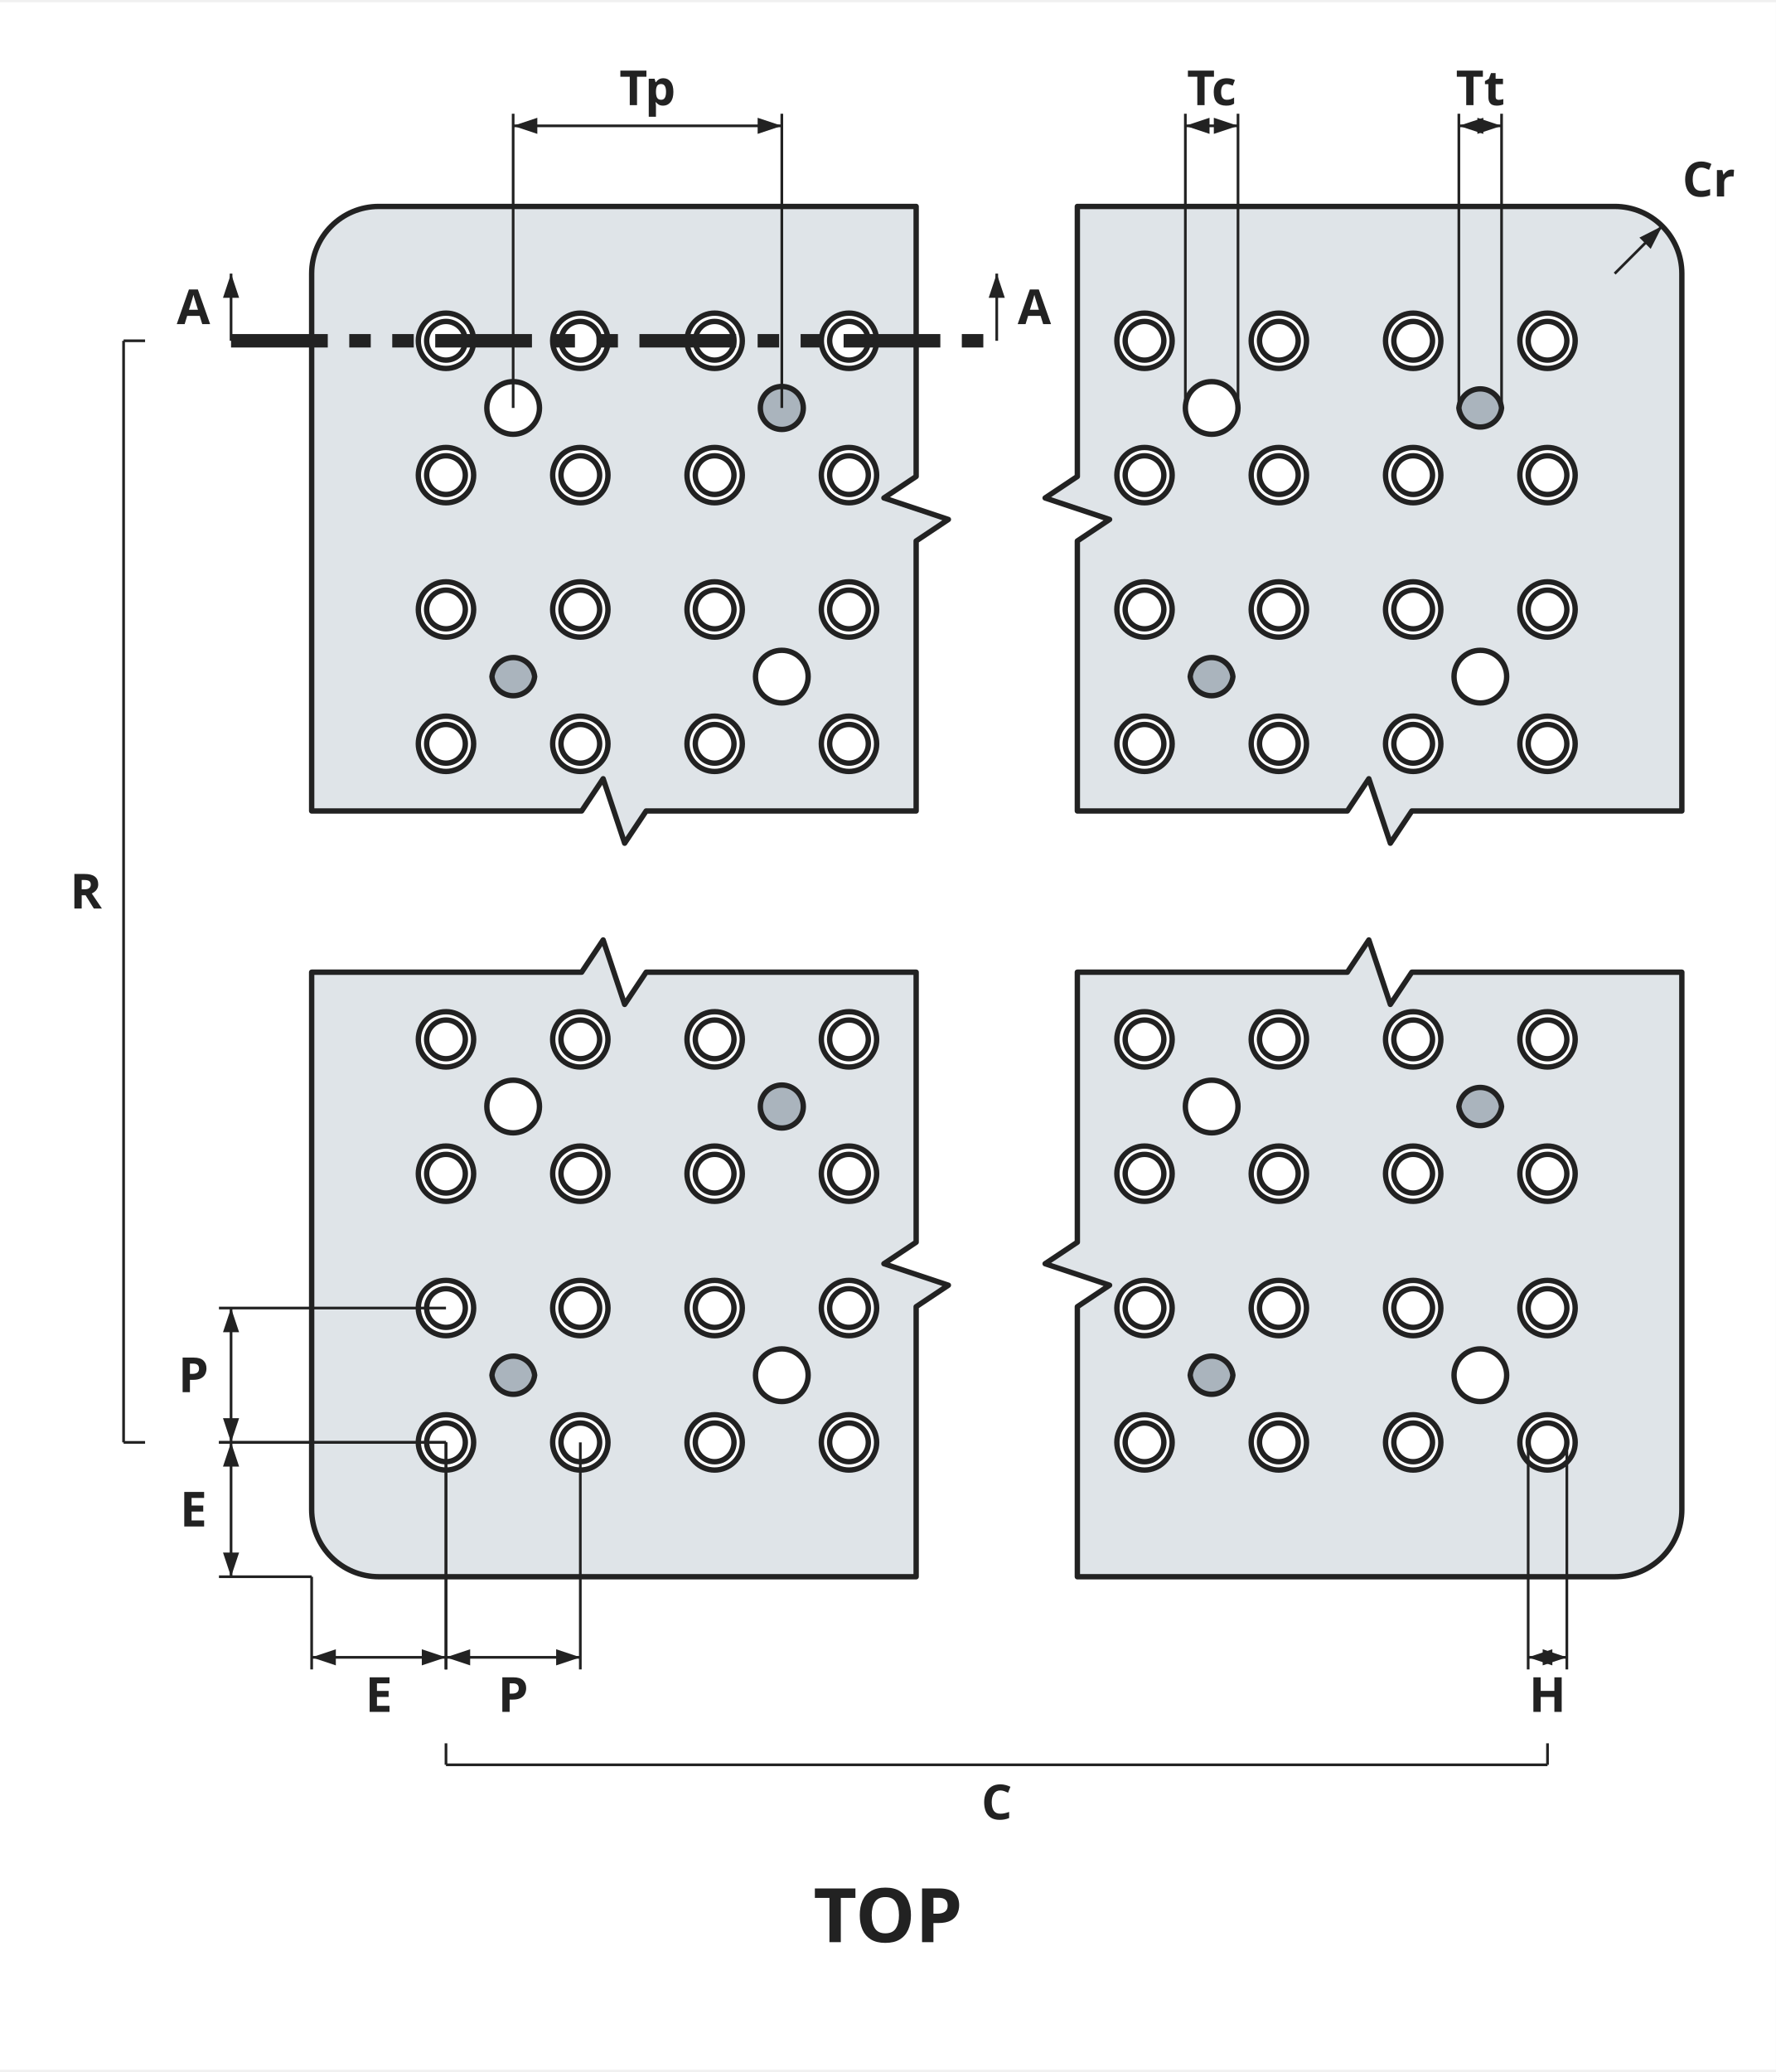
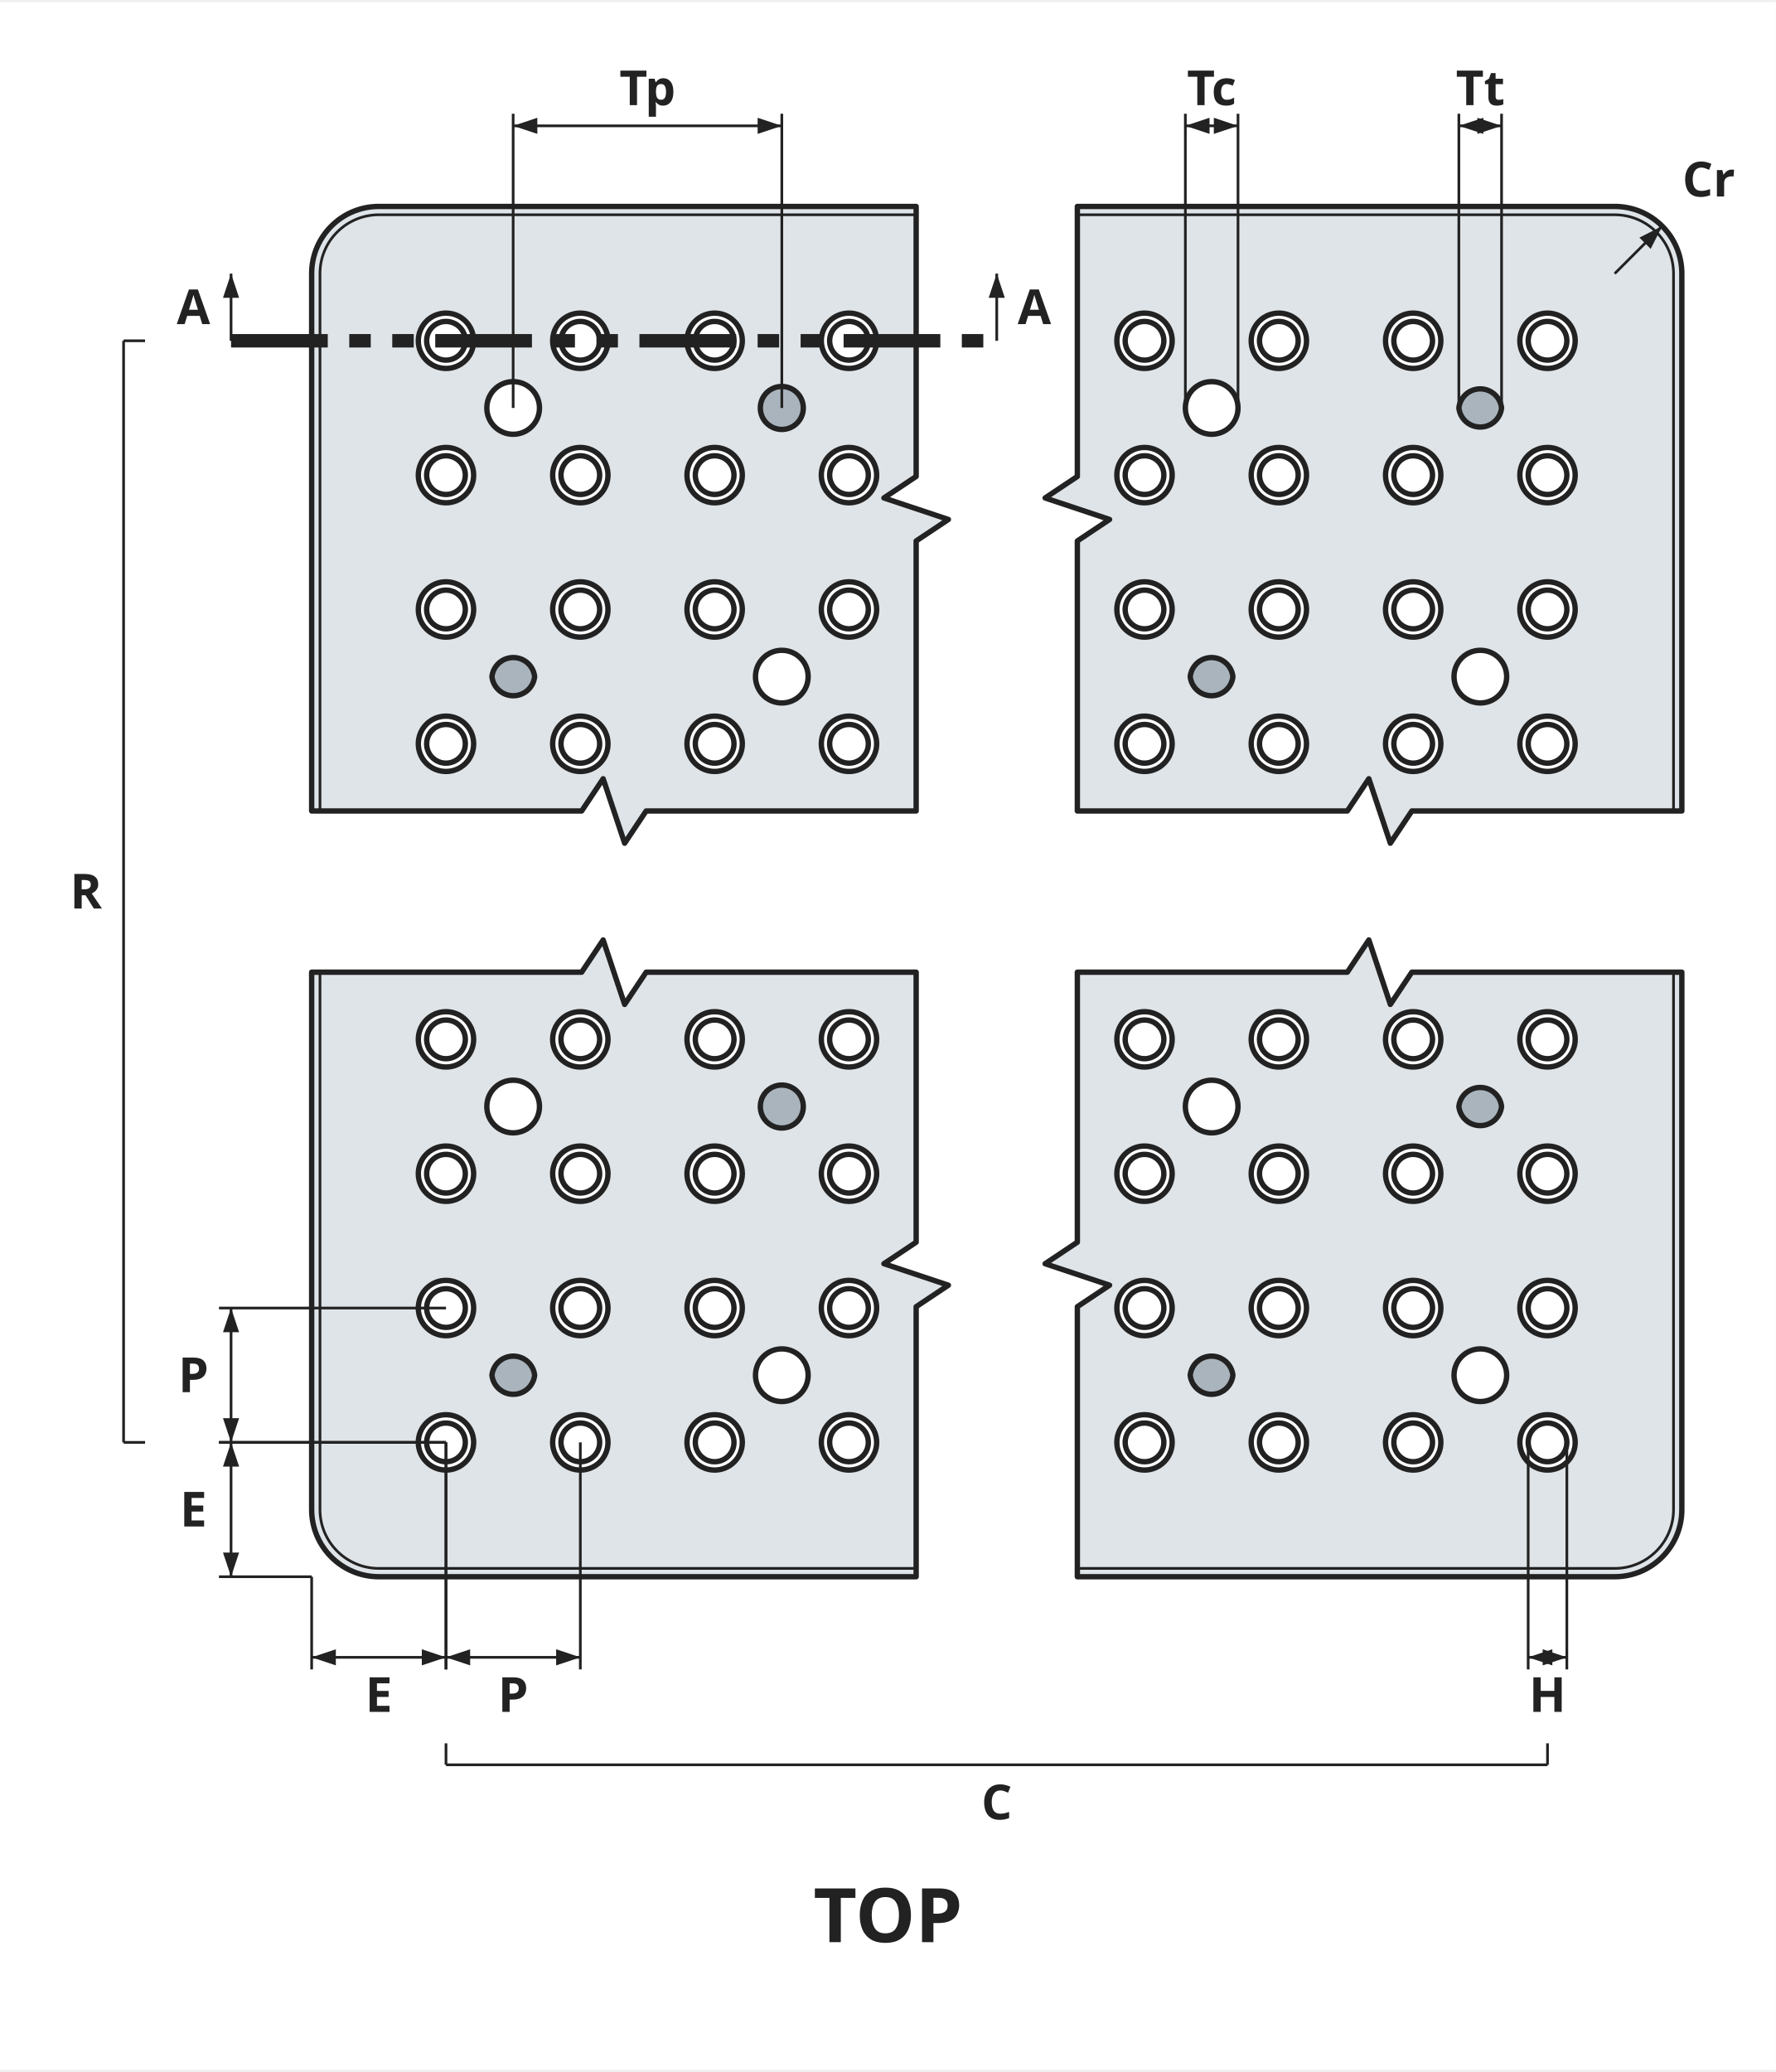
<svg xmlns="http://www.w3.org/2000/svg" viewBox="-371.0 -331.0 661.0 769.5" width="330" height="385">
  <rect x="-371.0" y="-331.0" width="661.0" height="769.5" fill="white" />
  <path d="M -30.0 255.0 L -230.0 255.0 A 25.0 25.0 0 0 1 -255.0 230.0 L -255.0 30.0 L -154.5 30.0 L -146.5 18.0 L -138.5 42.0 L -130.5 30.0 L -30.0 30.0 L -30.0 30.0 L -30.0 130.5 L -42.0 138.5 L -18.0 146.5 L -30.0 154.5 L -30.0 255.0 Z" fill="#dfe4e8" stroke="#222222" stroke-width="2" stroke-linejoin="round" />
  <path d="M -30.0 -255.0 L -230.0 -255.0 A 25.0 25.0 0 0 0 -255.0 -230.0 L -255.0 -30.0 L -154.5 -30.0 L -146.5 -42.0 L -138.5 -18.0 L -130.5 -30.0 L -30.0 -30.0 L -30.0 -30.0 L -30.0 -130.5 L -18.0 -138.5 L -42.0 -146.5 L -30.0 -154.5 L -30.0 -255.0 Z" fill="#dfe4e8" stroke="#222222" stroke-width="2" stroke-linejoin="round" />
  <path d="M 30.0 255.0 L 230.0 255.0 A 25.0 25.0 0 0 0 255.0 230.0 L 255.0 30.0 L 154.5 30.0 L 146.5 42.0 L 138.5 18.0 L 130.5 30.0 L 30.0 30.0 L 30.0 30.0 L 30.0 130.5 L 18.0 138.5 L 42.0 146.5 L 30.0 154.5 L 30.0 255.0 Z" fill="#dfe4e8" stroke="#222222" stroke-width="2" stroke-linejoin="round" />
  <path d="M 30.0 -255.0 L 230.0 -255.0 A 25.0 25.0 0 0 1 255.0 -230.0 L 255.0 -30.0 L 154.5 -30.0 L 146.5 -18.0 L 138.5 -42.0 L 130.5 -30.0 L 30.0 -30.0 L 30.0 -30.0 L 30.0 -130.5 L 42.0 -138.5 L 18.0 -146.5 L 30.0 -154.5 L 30.0 -255.0 Z" fill="#dfe4e8" stroke="#222222" stroke-width="2" stroke-linejoin="round" />
+   <path d="M -30.0 251.9 L -230.0 251.9 A 21.9 21.9 0 0 1 -251.9 230.0 L -251.9 30.0" fill="none" stroke="#222222" stroke-width="1" stroke-linejoin="round" />
+   <path d="M -30.0 -251.9 L -230.0 -251.9 A 21.9 21.9 0 0 0 -251.9 -230.0 L -251.9 -30.0" fill="none" stroke="#222222" stroke-width="1" stroke-linejoin="round" />
+   <path d="M 30.0 251.9 L 230.0 251.9 A 21.9 21.9 0 0 0 251.9 230.0 L 251.9 30.0" fill="none" stroke="#222222" stroke-width="1" stroke-linejoin="round" />
+   <path d="M 30.0 -251.9 L 230.0 -251.9 A 21.9 21.9 0 0 1 251.9 -230.0 L 251.9 -30.0" fill="none" stroke="#222222" stroke-width="1" stroke-linejoin="round" />
  <path d="M -215.3 205.0 A 10.3 10.3 0 0 0 -194.7 205.0 A 10.3 10.3 0 0 0 -215.3 205.0 Z" fill="white" stroke="#222222" stroke-width="2" stroke-linejoin="round" />
  <path d="M -212.2 205.0 A 7.2 7.2 0 0 0 -197.8 205.0 A 7.2 7.2 0 0 0 -212.2 205.0 Z" fill="white" stroke="#222222" stroke-width="2" stroke-linejoin="round" />
  <path d="M -165.3 205.0 A 10.3 10.3 0 0 0 -144.7 205.0 A 10.3 10.3 0 0 0 -165.3 205.0 Z" fill="white" stroke="#222222" stroke-width="2" stroke-linejoin="round" />
  <path d="M -162.2 205.0 A 7.2 7.2 0 0 0 -147.8 205.0 A 7.2 7.2 0 0 0 -162.2 205.0 Z" fill="white" stroke="#222222" stroke-width="2" stroke-linejoin="round" />
  <path d="M -115.3 205.0 A 10.3 10.3 0 0 0 -94.7 205.0 A 10.3 10.3 0 0 0 -115.3 205.0 Z" fill="white" stroke="#222222" stroke-width="2" stroke-linejoin="round" />
  <path d="M -112.2 205.0 A 7.2 7.2 0 0 0 -97.8 205.0 A 7.2 7.2 0 0 0 -112.2 205.0 Z" fill="white" stroke="#222222" stroke-width="2" stroke-linejoin="round" />
  <path d="M -65.3 205.0 A 10.3 10.3 0 0 0 -44.7 205.0 A 10.3 10.3 0 0 0 -65.3 205.0 Z" fill="white" stroke="#222222" stroke-width="2" stroke-linejoin="round" />
  <path d="M -62.2 205.0 A 7.2 7.2 0 0 0 -47.8 205.0 A 7.2 7.2 0 0 0 -62.2 205.0 Z" fill="white" stroke="#222222" stroke-width="2" stroke-linejoin="round" />
  <path d="M 44.7 205.0 A 10.3 10.3 0 0 0 65.3 205.0 A 10.3 10.3 0 0 0 44.7 205.0 Z" fill="white" stroke="#222222" stroke-width="2" stroke-linejoin="round" />
  <path d="M 47.8 205.0 A 7.2 7.2 0 0 0 62.2 205.0 A 7.2 7.2 0 0 0 47.8 205.0 Z" fill="white" stroke="#222222" stroke-width="2" stroke-linejoin="round" />
  <path d="M 94.7 205.0 A 10.3 10.3 0 0 0 115.3 205.0 A 10.3 10.3 0 0 0 94.7 205.0 Z" fill="white" stroke="#222222" stroke-width="2" stroke-linejoin="round" />
  <path d="M 97.8 205.0 A 7.2 7.2 0 0 0 112.2 205.0 A 7.2 7.2 0 0 0 97.8 205.0 Z" fill="white" stroke="#222222" stroke-width="2" stroke-linejoin="round" />
  <path d="M 144.7 205.0 A 10.3 10.3 0 0 0 165.3 205.0 A 10.3 10.3 0 0 0 144.7 205.0 Z" fill="white" stroke="#222222" stroke-width="2" stroke-linejoin="round" />
  <path d="M 147.8 205.0 A 7.2 7.2 0 0 0 162.2 205.0 A 7.2 7.2 0 0 0 147.8 205.0 Z" fill="white" stroke="#222222" stroke-width="2" stroke-linejoin="round" />
  <path d="M 194.7 205.0 A 10.3 10.3 0 0 0 215.3 205.0 A 10.3 10.3 0 0 0 194.7 205.0 Z" fill="white" stroke="#222222" stroke-width="2" stroke-linejoin="round" />
  <path d="M 197.8 205.0 A 7.2 7.2 0 0 0 212.2 205.0 A 7.2 7.2 0 0 0 197.8 205.0 Z" fill="white" stroke="#222222" stroke-width="2" stroke-linejoin="round" />
  <path d="M -215.3 155.0 A 10.3 10.3 0 0 0 -194.7 155.0 A 10.3 10.3 0 0 0 -215.3 155.0 Z" fill="white" stroke="#222222" stroke-width="2" stroke-linejoin="round" />
  <path d="M -212.2 155.0 A 7.2 7.2 0 0 0 -197.8 155.0 A 7.2 7.2 0 0 0 -212.2 155.0 Z" fill="white" stroke="#222222" stroke-width="2" stroke-linejoin="round" />
  <path d="M -165.3 155.0 A 10.3 10.3 0 0 0 -144.7 155.0 A 10.3 10.3 0 0 0 -165.3 155.0 Z" fill="white" stroke="#222222" stroke-width="2" stroke-linejoin="round" />
  <path d="M -162.2 155.0 A 7.2 7.2 0 0 0 -147.8 155.0 A 7.2 7.2 0 0 0 -162.2 155.0 Z" fill="white" stroke="#222222" stroke-width="2" stroke-linejoin="round" />
  <path d="M -115.3 155.0 A 10.3 10.3 0 0 0 -94.7 155.0 A 10.3 10.3 0 0 0 -115.3 155.0 Z" fill="white" stroke="#222222" stroke-width="2" stroke-linejoin="round" />
  <path d="M -112.2 155.0 A 7.2 7.2 0 0 0 -97.8 155.0 A 7.2 7.2 0 0 0 -112.2 155.0 Z" fill="white" stroke="#222222" stroke-width="2" stroke-linejoin="round" />
  <path d="M -65.3 155.0 A 10.3 10.3 0 0 0 -44.7 155.0 A 10.3 10.3 0 0 0 -65.3 155.0 Z" fill="white" stroke="#222222" stroke-width="2" stroke-linejoin="round" />
  <path d="M -62.2 155.0 A 7.2 7.2 0 0 0 -47.8 155.0 A 7.2 7.2 0 0 0 -62.2 155.0 Z" fill="white" stroke="#222222" stroke-width="2" stroke-linejoin="round" />
  <path d="M 44.7 155.0 A 10.3 10.3 0 0 0 65.3 155.0 A 10.3 10.3 0 0 0 44.7 155.0 Z" fill="white" stroke="#222222" stroke-width="2" stroke-linejoin="round" />
  <path d="M 47.8 155.0 A 7.2 7.2 0 0 0 62.2 155.0 A 7.2 7.2 0 0 0 47.8 155.0 Z" fill="white" stroke="#222222" stroke-width="2" stroke-linejoin="round" />
  <path d="M 94.7 155.0 A 10.3 10.3 0 0 0 115.3 155.0 A 10.3 10.3 0 0 0 94.7 155.0 Z" fill="white" stroke="#222222" stroke-width="2" stroke-linejoin="round" />
  <path d="M 97.8 155.0 A 7.2 7.2 0 0 0 112.2 155.0 A 7.2 7.2 0 0 0 97.8 155.0 Z" fill="white" stroke="#222222" stroke-width="2" stroke-linejoin="round" />
  <path d="M 144.7 155.0 A 10.3 10.3 0 0 0 165.3 155.0 A 10.3 10.3 0 0 0 144.7 155.0 Z" fill="white" stroke="#222222" stroke-width="2" stroke-linejoin="round" />
  <path d="M 147.8 155.0 A 7.2 7.2 0 0 0 162.2 155.0 A 7.2 7.2 0 0 0 147.8 155.0 Z" fill="white" stroke="#222222" stroke-width="2" stroke-linejoin="round" />
  <path d="M 194.7 155.0 A 10.3 10.3 0 0 0 215.3 155.0 A 10.3 10.3 0 0 0 194.7 155.0 Z" fill="white" stroke="#222222" stroke-width="2" stroke-linejoin="round" />
  <path d="M 197.8 155.0 A 7.2 7.2 0 0 0 212.2 155.0 A 7.2 7.2 0 0 0 197.8 155.0 Z" fill="white" stroke="#222222" stroke-width="2" stroke-linejoin="round" />
  <path d="M -215.3 105.0 A 10.3 10.3 0 0 0 -194.7 105.0 A 10.3 10.3 0 0 0 -215.3 105.0 Z" fill="white" stroke="#222222" stroke-width="2" stroke-linejoin="round" />
  <path d="M -212.2 105.0 A 7.2 7.2 0 0 0 -197.8 105.0 A 7.2 7.2 0 0 0 -212.2 105.0 Z" fill="white" stroke="#222222" stroke-width="2" stroke-linejoin="round" />
  <path d="M -165.3 105.0 A 10.3 10.3 0 0 0 -144.7 105.0 A 10.3 10.3 0 0 0 -165.3 105.0 Z" fill="white" stroke="#222222" stroke-width="2" stroke-linejoin="round" />
  <path d="M -162.2 105.0 A 7.2 7.2 0 0 0 -147.8 105.0 A 7.2 7.2 0 0 0 -162.2 105.0 Z" fill="white" stroke="#222222" stroke-width="2" stroke-linejoin="round" />
  <path d="M -115.3 105.0 A 10.3 10.3 0 0 0 -94.7 105.0 A 10.3 10.3 0 0 0 -115.3 105.0 Z" fill="white" stroke="#222222" stroke-width="2" stroke-linejoin="round" />
  <path d="M -112.2 105.0 A 7.2 7.2 0 0 0 -97.8 105.0 A 7.2 7.2 0 0 0 -112.2 105.0 Z" fill="white" stroke="#222222" stroke-width="2" stroke-linejoin="round" />
  <path d="M -65.3 105.0 A 10.3 10.3 0 0 0 -44.7 105.0 A 10.3 10.3 0 0 0 -65.3 105.0 Z" fill="white" stroke="#222222" stroke-width="2" stroke-linejoin="round" />
  <path d="M -62.2 105.0 A 7.2 7.2 0 0 0 -47.8 105.0 A 7.2 7.2 0 0 0 -62.2 105.0 Z" fill="white" stroke="#222222" stroke-width="2" stroke-linejoin="round" />
  <path d="M 44.7 105.0 A 10.3 10.3 0 0 0 65.3 105.0 A 10.3 10.3 0 0 0 44.7 105.0 Z" fill="white" stroke="#222222" stroke-width="2" stroke-linejoin="round" />
  <path d="M 47.8 105.0 A 7.2 7.2 0 0 0 62.2 105.0 A 7.2 7.2 0 0 0 47.8 105.0 Z" fill="white" stroke="#222222" stroke-width="2" stroke-linejoin="round" />
  <path d="M 94.7 105.0 A 10.3 10.3 0 0 0 115.3 105.0 A 10.3 10.3 0 0 0 94.7 105.0 Z" fill="white" stroke="#222222" stroke-width="2" stroke-linejoin="round" />
  <path d="M 97.8 105.0 A 7.2 7.2 0 0 0 112.2 105.0 A 7.2 7.2 0 0 0 97.8 105.0 Z" fill="white" stroke="#222222" stroke-width="2" stroke-linejoin="round" />
  <path d="M 144.7 105.0 A 10.3 10.3 0 0 0 165.3 105.0 A 10.3 10.3 0 0 0 144.7 105.0 Z" fill="white" stroke="#222222" stroke-width="2" stroke-linejoin="round" />
  <path d="M 147.8 105.0 A 7.2 7.2 0 0 0 162.2 105.0 A 7.2 7.2 0 0 0 147.8 105.0 Z" fill="white" stroke="#222222" stroke-width="2" stroke-linejoin="round" />
  <path d="M 194.7 105.0 A 10.3 10.3 0 0 0 215.3 105.0 A 10.3 10.3 0 0 0 194.7 105.0 Z" fill="white" stroke="#222222" stroke-width="2" stroke-linejoin="round" />
  <path d="M 197.8 105.0 A 7.2 7.2 0 0 0 212.2 105.0 A 7.2 7.2 0 0 0 197.8 105.0 Z" fill="white" stroke="#222222" stroke-width="2" stroke-linejoin="round" />
  <path d="M -215.3 55.0 A 10.3 10.3 0 0 0 -194.7 55.0 A 10.3 10.3 0 0 0 -215.3 55.0 Z" fill="white" stroke="#222222" stroke-width="2" stroke-linejoin="round" />
  <path d="M -212.2 55.0 A 7.2 7.2 0 0 0 -197.8 55.0 A 7.2 7.2 0 0 0 -212.2 55.0 Z" fill="white" stroke="#222222" stroke-width="2" stroke-linejoin="round" />
  <path d="M -165.3 55.0 A 10.3 10.3 0 0 0 -144.7 55.0 A 10.3 10.3 0 0 0 -165.3 55.0 Z" fill="white" stroke="#222222" stroke-width="2" stroke-linejoin="round" />
  <path d="M -162.2 55.0 A 7.2 7.2 0 0 0 -147.8 55.0 A 7.2 7.2 0 0 0 -162.2 55.0 Z" fill="white" stroke="#222222" stroke-width="2" stroke-linejoin="round" />
  <path d="M -115.3 55.0 A 10.3 10.3 0 0 0 -94.7 55.0 A 10.3 10.3 0 0 0 -115.3 55.0 Z" fill="white" stroke="#222222" stroke-width="2" stroke-linejoin="round" />
  <path d="M -112.2 55.0 A 7.2 7.2 0 0 0 -97.8 55.0 A 7.2 7.2 0 0 0 -112.2 55.0 Z" fill="white" stroke="#222222" stroke-width="2" stroke-linejoin="round" />
  <path d="M -65.3 55.0 A 10.3 10.3 0 0 0 -44.7 55.0 A 10.3 10.3 0 0 0 -65.3 55.0 Z" fill="white" stroke="#222222" stroke-width="2" stroke-linejoin="round" />
  <path d="M -62.2 55.0 A 7.2 7.2 0 0 0 -47.8 55.0 A 7.2 7.2 0 0 0 -62.2 55.0 Z" fill="white" stroke="#222222" stroke-width="2" stroke-linejoin="round" />
  <path d="M 44.7 55.0 A 10.3 10.3 0 0 0 65.3 55.0 A 10.3 10.3 0 0 0 44.7 55.0 Z" fill="white" stroke="#222222" stroke-width="2" stroke-linejoin="round" />
  <path d="M 47.8 55.0 A 7.2 7.2 0 0 0 62.2 55.0 A 7.2 7.2 0 0 0 47.8 55.0 Z" fill="white" stroke="#222222" stroke-width="2" stroke-linejoin="round" />
  <path d="M 94.7 55.0 A 10.3 10.3 0 0 0 115.3 55.0 A 10.3 10.3 0 0 0 94.7 55.0 Z" fill="white" stroke="#222222" stroke-width="2" stroke-linejoin="round" />
  <path d="M 97.8 55.0 A 7.2 7.2 0 0 0 112.2 55.0 A 7.2 7.2 0 0 0 97.8 55.0 Z" fill="white" stroke="#222222" stroke-width="2" stroke-linejoin="round" />
  <path d="M 144.7 55.0 A 10.3 10.3 0 0 0 165.3 55.0 A 10.3 10.3 0 0 0 144.7 55.0 Z" fill="white" stroke="#222222" stroke-width="2" stroke-linejoin="round" />
  <path d="M 147.8 55.0 A 7.2 7.2 0 0 0 162.2 55.0 A 7.2 7.2 0 0 0 147.8 55.0 Z" fill="white" stroke="#222222" stroke-width="2" stroke-linejoin="round" />
  <path d="M 194.7 55.0 A 10.3 10.3 0 0 0 215.3 55.0 A 10.3 10.3 0 0 0 194.7 55.0 Z" fill="white" stroke="#222222" stroke-width="2" stroke-linejoin="round" />
  <path d="M 197.8 55.0 A 7.2 7.2 0 0 0 212.2 55.0 A 7.2 7.2 0 0 0 197.8 55.0 Z" fill="white" stroke="#222222" stroke-width="2" stroke-linejoin="round" />
  <path d="M -215.3 -55.0 A 10.3 10.3 0 0 0 -194.7 -55.0 A 10.3 10.3 0 0 0 -215.3 -55.0 Z" fill="white" stroke="#222222" stroke-width="2" stroke-linejoin="round" />
  <path d="M -212.2 -55.0 A 7.2 7.2 0 0 0 -197.8 -55.0 A 7.2 7.2 0 0 0 -212.2 -55.0 Z" fill="white" stroke="#222222" stroke-width="2" stroke-linejoin="round" />
  <path d="M -165.3 -55.0 A 10.3 10.3 0 0 0 -144.7 -55.0 A 10.3 10.3 0 0 0 -165.3 -55.0 Z" fill="white" stroke="#222222" stroke-width="2" stroke-linejoin="round" />
  <path d="M -162.2 -55.0 A 7.2 7.2 0 0 0 -147.8 -55.0 A 7.2 7.2 0 0 0 -162.2 -55.0 Z" fill="white" stroke="#222222" stroke-width="2" stroke-linejoin="round" />
  <path d="M -115.3 -55.0 A 10.3 10.3 0 0 0 -94.7 -55.0 A 10.3 10.3 0 0 0 -115.3 -55.0 Z" fill="white" stroke="#222222" stroke-width="2" stroke-linejoin="round" />
  <path d="M -112.2 -55.0 A 7.2 7.2 0 0 0 -97.8 -55.0 A 7.2 7.2 0 0 0 -112.2 -55.0 Z" fill="white" stroke="#222222" stroke-width="2" stroke-linejoin="round" />
  <path d="M -65.3 -55.0 A 10.3 10.3 0 0 0 -44.7 -55.0 A 10.3 10.3 0 0 0 -65.3 -55.0 Z" fill="white" stroke="#222222" stroke-width="2" stroke-linejoin="round" />
  <path d="M -62.2 -55.0 A 7.2 7.2 0 0 0 -47.8 -55.0 A 7.2 7.2 0 0 0 -62.2 -55.0 Z" fill="white" stroke="#222222" stroke-width="2" stroke-linejoin="round" />
  <path d="M 44.7 -55.0 A 10.3 10.3 0 0 0 65.3 -55.0 A 10.3 10.3 0 0 0 44.7 -55.0 Z" fill="white" stroke="#222222" stroke-width="2" stroke-linejoin="round" />
  <path d="M 47.8 -55.0 A 7.2 7.2 0 0 0 62.2 -55.0 A 7.2 7.2 0 0 0 47.8 -55.0 Z" fill="white" stroke="#222222" stroke-width="2" stroke-linejoin="round" />
  <path d="M 94.7 -55.0 A 10.3 10.3 0 0 0 115.3 -55.0 A 10.3 10.3 0 0 0 94.7 -55.0 Z" fill="white" stroke="#222222" stroke-width="2" stroke-linejoin="round" />
  <path d="M 97.8 -55.0 A 7.2 7.2 0 0 0 112.2 -55.0 A 7.2 7.2 0 0 0 97.8 -55.0 Z" fill="white" stroke="#222222" stroke-width="2" stroke-linejoin="round" />
  <path d="M 144.7 -55.0 A 10.3 10.3 0 0 0 165.3 -55.0 A 10.3 10.3 0 0 0 144.7 -55.0 Z" fill="white" stroke="#222222" stroke-width="2" stroke-linejoin="round" />
  <path d="M 147.8 -55.0 A 7.2 7.2 0 0 0 162.2 -55.0 A 7.2 7.2 0 0 0 147.8 -55.0 Z" fill="white" stroke="#222222" stroke-width="2" stroke-linejoin="round" />
  <path d="M 194.7 -55.0 A 10.3 10.3 0 0 0 215.3 -55.0 A 10.3 10.3 0 0 0 194.7 -55.0 Z" fill="white" stroke="#222222" stroke-width="2" stroke-linejoin="round" />
  <path d="M 197.8 -55.0 A 7.2 7.2 0 0 0 212.2 -55.0 A 7.2 7.2 0 0 0 197.8 -55.0 Z" fill="white" stroke="#222222" stroke-width="2" stroke-linejoin="round" />
  <path d="M -215.3 -105.0 A 10.3 10.3 0 0 0 -194.7 -105.0 A 10.3 10.3 0 0 0 -215.3 -105.0 Z" fill="white" stroke="#222222" stroke-width="2" stroke-linejoin="round" />
  <path d="M -212.2 -105.0 A 7.2 7.2 0 0 0 -197.8 -105.0 A 7.2 7.2 0 0 0 -212.2 -105.0 Z" fill="white" stroke="#222222" stroke-width="2" stroke-linejoin="round" />
  <path d="M -165.3 -105.0 A 10.3 10.3 0 0 0 -144.7 -105.0 A 10.3 10.3 0 0 0 -165.3 -105.0 Z" fill="white" stroke="#222222" stroke-width="2" stroke-linejoin="round" />
  <path d="M -162.2 -105.0 A 7.2 7.2 0 0 0 -147.8 -105.0 A 7.2 7.2 0 0 0 -162.2 -105.0 Z" fill="white" stroke="#222222" stroke-width="2" stroke-linejoin="round" />
  <path d="M -115.3 -105.0 A 10.3 10.3 0 0 0 -94.7 -105.0 A 10.3 10.3 0 0 0 -115.3 -105.0 Z" fill="white" stroke="#222222" stroke-width="2" stroke-linejoin="round" />
  <path d="M -112.2 -105.0 A 7.2 7.2 0 0 0 -97.8 -105.0 A 7.2 7.2 0 0 0 -112.2 -105.0 Z" fill="white" stroke="#222222" stroke-width="2" stroke-linejoin="round" />
  <path d="M -65.3 -105.0 A 10.3 10.3 0 0 0 -44.7 -105.0 A 10.3 10.3 0 0 0 -65.3 -105.0 Z" fill="white" stroke="#222222" stroke-width="2" stroke-linejoin="round" />
  <path d="M -62.2 -105.0 A 7.2 7.2 0 0 0 -47.8 -105.0 A 7.2 7.2 0 0 0 -62.2 -105.0 Z" fill="white" stroke="#222222" stroke-width="2" stroke-linejoin="round" />
  <path d="M 44.7 -105.0 A 10.3 10.3 0 0 0 65.3 -105.0 A 10.3 10.3 0 0 0 44.7 -105.0 Z" fill="white" stroke="#222222" stroke-width="2" stroke-linejoin="round" />
  <path d="M 47.8 -105.0 A 7.2 7.2 0 0 0 62.2 -105.0 A 7.2 7.2 0 0 0 47.8 -105.0 Z" fill="white" stroke="#222222" stroke-width="2" stroke-linejoin="round" />
  <path d="M 94.7 -105.0 A 10.3 10.3 0 0 0 115.3 -105.0 A 10.3 10.3 0 0 0 94.7 -105.0 Z" fill="white" stroke="#222222" stroke-width="2" stroke-linejoin="round" />
  <path d="M 97.8 -105.0 A 7.2 7.2 0 0 0 112.2 -105.0 A 7.2 7.2 0 0 0 97.8 -105.0 Z" fill="white" stroke="#222222" stroke-width="2" stroke-linejoin="round" />
  <path d="M 144.7 -105.0 A 10.3 10.3 0 0 0 165.3 -105.0 A 10.3 10.3 0 0 0 144.7 -105.0 Z" fill="white" stroke="#222222" stroke-width="2" stroke-linejoin="round" />
  <path d="M 147.8 -105.0 A 7.2 7.2 0 0 0 162.2 -105.0 A 7.2 7.2 0 0 0 147.8 -105.0 Z" fill="white" stroke="#222222" stroke-width="2" stroke-linejoin="round" />
  <path d="M 194.7 -105.0 A 10.3 10.3 0 0 0 215.3 -105.0 A 10.3 10.3 0 0 0 194.7 -105.0 Z" fill="white" stroke="#222222" stroke-width="2" stroke-linejoin="round" />
  <path d="M 197.8 -105.0 A 7.2 7.2 0 0 0 212.2 -105.0 A 7.2 7.2 0 0 0 197.8 -105.0 Z" fill="white" stroke="#222222" stroke-width="2" stroke-linejoin="round" />
  <path d="M -215.3 -155.0 A 10.3 10.3 0 0 0 -194.7 -155.0 A 10.3 10.3 0 0 0 -215.3 -155.0 Z" fill="white" stroke="#222222" stroke-width="2" stroke-linejoin="round" />
  <path d="M -212.2 -155.0 A 7.2 7.2 0 0 0 -197.8 -155.0 A 7.2 7.2 0 0 0 -212.2 -155.0 Z" fill="white" stroke="#222222" stroke-width="2" stroke-linejoin="round" />
  <path d="M -165.3 -155.0 A 10.3 10.3 0 0 0 -144.7 -155.0 A 10.3 10.3 0 0 0 -165.3 -155.0 Z" fill="white" stroke="#222222" stroke-width="2" stroke-linejoin="round" />
  <path d="M -162.2 -155.0 A 7.2 7.2 0 0 0 -147.8 -155.0 A 7.2 7.2 0 0 0 -162.2 -155.0 Z" fill="white" stroke="#222222" stroke-width="2" stroke-linejoin="round" />
  <path d="M -115.3 -155.0 A 10.3 10.3 0 0 0 -94.7 -155.0 A 10.3 10.3 0 0 0 -115.3 -155.0 Z" fill="white" stroke="#222222" stroke-width="2" stroke-linejoin="round" />
  <path d="M -112.2 -155.0 A 7.2 7.2 0 0 0 -97.8 -155.0 A 7.2 7.2 0 0 0 -112.2 -155.0 Z" fill="white" stroke="#222222" stroke-width="2" stroke-linejoin="round" />
  <path d="M -65.3 -155.0 A 10.3 10.3 0 0 0 -44.7 -155.0 A 10.3 10.3 0 0 0 -65.3 -155.0 Z" fill="white" stroke="#222222" stroke-width="2" stroke-linejoin="round" />
  <path d="M -62.2 -155.0 A 7.2 7.2 0 0 0 -47.8 -155.0 A 7.2 7.2 0 0 0 -62.2 -155.0 Z" fill="white" stroke="#222222" stroke-width="2" stroke-linejoin="round" />
  <path d="M 44.7 -155.0 A 10.3 10.3 0 0 0 65.3 -155.0 A 10.3 10.3 0 0 0 44.7 -155.0 Z" fill="white" stroke="#222222" stroke-width="2" stroke-linejoin="round" />
  <path d="M 47.8 -155.0 A 7.2 7.2 0 0 0 62.2 -155.0 A 7.2 7.2 0 0 0 47.8 -155.0 Z" fill="white" stroke="#222222" stroke-width="2" stroke-linejoin="round" />
  <path d="M 94.7 -155.0 A 10.3 10.3 0 0 0 115.3 -155.0 A 10.3 10.3 0 0 0 94.7 -155.0 Z" fill="white" stroke="#222222" stroke-width="2" stroke-linejoin="round" />
  <path d="M 97.8 -155.0 A 7.2 7.2 0 0 0 112.2 -155.0 A 7.2 7.2 0 0 0 97.8 -155.0 Z" fill="white" stroke="#222222" stroke-width="2" stroke-linejoin="round" />
  <path d="M 144.7 -155.0 A 10.3 10.3 0 0 0 165.3 -155.0 A 10.3 10.3 0 0 0 144.7 -155.0 Z" fill="white" stroke="#222222" stroke-width="2" stroke-linejoin="round" />
  <path d="M 147.8 -155.0 A 7.2 7.2 0 0 0 162.2 -155.0 A 7.2 7.2 0 0 0 147.8 -155.0 Z" fill="white" stroke="#222222" stroke-width="2" stroke-linejoin="round" />
  <path d="M 194.7 -155.0 A 10.3 10.3 0 0 0 215.3 -155.0 A 10.3 10.3 0 0 0 194.7 -155.0 Z" fill="white" stroke="#222222" stroke-width="2" stroke-linejoin="round" />
  <path d="M 197.8 -155.0 A 7.2 7.2 0 0 0 212.2 -155.0 A 7.2 7.2 0 0 0 197.8 -155.0 Z" fill="white" stroke="#222222" stroke-width="2" stroke-linejoin="round" />
  <path d="M -215.3 -205.0 A 10.3 10.3 0 0 0 -194.7 -205.0 A 10.3 10.3 0 0 0 -215.3 -205.0 Z" fill="white" stroke="#222222" stroke-width="2" stroke-linejoin="round" />
  <path d="M -212.2 -205.0 A 7.2 7.2 0 0 0 -197.8 -205.0 A 7.2 7.2 0 0 0 -212.2 -205.0 Z" fill="white" stroke="#222222" stroke-width="2" stroke-linejoin="round" />
  <path d="M -165.3 -205.0 A 10.3 10.3 0 0 0 -144.7 -205.0 A 10.3 10.3 0 0 0 -165.3 -205.0 Z" fill="white" stroke="#222222" stroke-width="2" stroke-linejoin="round" />
  <path d="M -162.2 -205.0 A 7.2 7.2 0 0 0 -147.8 -205.0 A 7.2 7.2 0 0 0 -162.2 -205.0 Z" fill="white" stroke="#222222" stroke-width="2" stroke-linejoin="round" />
  <path d="M -115.3 -205.0 A 10.3 10.3 0 0 0 -94.7 -205.0 A 10.3 10.3 0 0 0 -115.3 -205.0 Z" fill="white" stroke="#222222" stroke-width="2" stroke-linejoin="round" />
  <path d="M -112.2 -205.0 A 7.2 7.2 0 0 0 -97.8 -205.0 A 7.2 7.2 0 0 0 -112.2 -205.0 Z" fill="white" stroke="#222222" stroke-width="2" stroke-linejoin="round" />
  <path d="M -65.3 -205.0 A 10.3 10.3 0 0 0 -44.7 -205.0 A 10.3 10.3 0 0 0 -65.3 -205.0 Z" fill="white" stroke="#222222" stroke-width="2" stroke-linejoin="round" />
  <path d="M -62.2 -205.0 A 7.2 7.2 0 0 0 -47.8 -205.0 A 7.2 7.2 0 0 0 -62.2 -205.0 Z" fill="white" stroke="#222222" stroke-width="2" stroke-linejoin="round" />
  <path d="M 44.7 -205.0 A 10.3 10.3 0 0 0 65.3 -205.0 A 10.3 10.3 0 0 0 44.7 -205.0 Z" fill="white" stroke="#222222" stroke-width="2" stroke-linejoin="round" />
  <path d="M 47.8 -205.0 A 7.2 7.2 0 0 0 62.2 -205.0 A 7.2 7.2 0 0 0 47.8 -205.0 Z" fill="white" stroke="#222222" stroke-width="2" stroke-linejoin="round" />
  <path d="M 94.7 -205.0 A 10.3 10.3 0 0 0 115.3 -205.0 A 10.3 10.3 0 0 0 94.7 -205.0 Z" fill="white" stroke="#222222" stroke-width="2" stroke-linejoin="round" />
  <path d="M 97.8 -205.0 A 7.2 7.2 0 0 0 112.2 -205.0 A 7.2 7.2 0 0 0 97.8 -205.0 Z" fill="white" stroke="#222222" stroke-width="2" stroke-linejoin="round" />
  <path d="M 144.7 -205.0 A 10.3 10.3 0 0 0 165.3 -205.0 A 10.3 10.3 0 0 0 144.7 -205.0 Z" fill="white" stroke="#222222" stroke-width="2" stroke-linejoin="round" />
  <path d="M 147.8 -205.0 A 7.2 7.2 0 0 0 162.2 -205.0 A 7.2 7.2 0 0 0 147.8 -205.0 Z" fill="white" stroke="#222222" stroke-width="2" stroke-linejoin="round" />
  <path d="M 194.7 -205.0 A 10.3 10.3 0 0 0 215.3 -205.0 A 10.3 10.3 0 0 0 194.7 -205.0 Z" fill="white" stroke="#222222" stroke-width="2" stroke-linejoin="round" />
  <path d="M 197.8 -205.0 A 7.2 7.2 0 0 0 212.2 -205.0 A 7.2 7.2 0 0 0 197.8 -205.0 Z" fill="white" stroke="#222222" stroke-width="2" stroke-linejoin="round" />
  <path d="M -187.9 180.0 A 8.0 8.0 0 0 0 -172.0 180.0 A 8.0 8.0 0 0 0 -187.9 180.0 Z" fill="#aab4bd" stroke="#222222" stroke-width="2" stroke-linejoin="round" />
  <path d="M -89.8 180.0 A 9.8 9.8 0 0 0 -70.2 180.0 A 9.8 9.8 0 0 0 -89.8 180.0 Z" fill="white" stroke="#222222" stroke-width="2" stroke-linejoin="round" />
  <path d="M 72.0 180.0 A 8.0 8.0 0 0 0 87.9 180.0 A 8.0 8.0 0 0 0 72.0 180.0 Z" fill="#aab4bd" stroke="#222222" stroke-width="2" stroke-linejoin="round" />
  <path d="M 170.2 180.0 A 9.8 9.8 0 0 0 189.8 180.0 A 9.8 9.8 0 0 0 170.2 180.0 Z" fill="white" stroke="#222222" stroke-width="2" stroke-linejoin="round" />
  <path d="M -189.8 80.0 A 9.8 9.8 0 0 0 -170.2 80.0 A 9.8 9.8 0 0 0 -189.8 80.0 Z" fill="white" stroke="#222222" stroke-width="2" stroke-linejoin="round" />
  <path d="M -88.0 80.0 A 8.0 8.0 0 0 0 -72.0 80.0 A 8.0 8.0 0 0 0 -88.0 80.0 Z" fill="#aab4bd" stroke="#222222" stroke-width="2" stroke-linejoin="round" />
  <path d="M 70.2 80.0 A 9.8 9.8 0 0 0 89.8 80.0 A 9.8 9.8 0 0 0 70.2 80.0 Z" fill="white" stroke="#222222" stroke-width="2" stroke-linejoin="round" />
  <path d="M 172.0 80.0 A 8.0 8.0 0 0 0 187.9 80.0 A 8.0 8.0 0 0 0 172.0 80.0 Z" fill="#aab4bd" stroke="#222222" stroke-width="2" stroke-linejoin="round" />
  <path d="M -187.9 -80.0 A 8.0 8.0 0 0 0 -172.0 -80.0 A 8.0 8.0 0 0 0 -187.9 -80.0 Z" fill="#aab4bd" stroke="#222222" stroke-width="2" stroke-linejoin="round" />
  <path d="M -89.8 -80.0 A 9.8 9.8 0 0 0 -70.2 -80.0 A 9.8 9.8 0 0 0 -89.8 -80.0 Z" fill="white" stroke="#222222" stroke-width="2" stroke-linejoin="round" />
  <path d="M 72.0 -80.0 A 8.0 8.0 0 0 0 87.9 -80.0 A 8.0 8.0 0 0 0 72.0 -80.0 Z" fill="#aab4bd" stroke="#222222" stroke-width="2" stroke-linejoin="round" />
  <path d="M 170.2 -80.0 A 9.8 9.8 0 0 0 189.8 -80.0 A 9.8 9.8 0 0 0 170.2 -80.0 Z" fill="white" stroke="#222222" stroke-width="2" stroke-linejoin="round" />
  <path d="M -189.8 -180.0 A 9.8 9.8 0 0 0 -170.2 -180.0 A 9.8 9.8 0 0 0 -189.8 -180.0 Z" fill="white" stroke="#222222" stroke-width="2" stroke-linejoin="round" />
  <path d="M -88.0 -180.0 A 8.0 8.0 0 0 0 -72.0 -180.0 A 8.0 8.0 0 0 0 -88.0 -180.0 Z" fill="#aab4bd" stroke="#222222" stroke-width="2" stroke-linejoin="round" />
  <path d="M 70.2 -180.0 A 9.8 9.8 0 0 0 89.8 -180.0 A 9.8 9.8 0 0 0 70.2 -180.0 Z" fill="white" stroke="#222222" stroke-width="2" stroke-linejoin="round" />
  <path d="M 172.0 -180.0 A 8.0 8.0 0 0 0 187.9 -180.0 A 8.0 8.0 0 0 0 172.0 -180.0 Z" fill="#aab4bd" stroke="#222222" stroke-width="2" stroke-linejoin="round" />
  <line x1="-255.0" y1="255.0" x2="-255.0" y2="289.5" stroke="#222222" stroke-width="1" />
  <line x1="-205.0" y1="205.0" x2="-205.0" y2="289.5" stroke="#222222" stroke-width="1" />
  <line x1="-255.0" y1="285.0" x2="-205.0" y2="285.0" stroke="#222222" stroke-width="1" />
  <polygon points="-255.0,285.0 -246.0,282.0 -246.0,288.0" fill="#222222" />
  <polygon points="-205.0,285.0 -214.0,282.0 -214.0,288.0" fill="#222222" />
  <text x="-230.0" y="305.3" font-family="sans-serif" font-size="18" font-weight="bold" text-anchor="middle" fill="#222222">E</text>
  <line x1="-205.0" y1="205.0" x2="-205.0" y2="289.5" stroke="#222222" stroke-width="1" />
  <line x1="-155.0" y1="205.0" x2="-155.0" y2="289.5" stroke="#222222" stroke-width="1" />
  <line x1="-205.0" y1="285.0" x2="-155.0" y2="285.0" stroke="#222222" stroke-width="1" />
  <polygon points="-205.0,285.0 -196.0,282.0 -196.0,288.0" fill="#222222" />
  <polygon points="-155.0,285.0 -164.0,282.0 -164.0,288.0" fill="#222222" />
  <text x="-180.0" y="305.3" font-family="sans-serif" font-size="18" font-weight="bold" text-anchor="middle" fill="#222222">P</text>
  <line x1="-205.0" y1="325.0" x2="205.0" y2="325.0" stroke="#222222" stroke-width="1" />
  <line x1="-205.0" y1="325.0" x2="-205.0" y2="317.0" stroke="#222222" stroke-width="1" />
  <line x1="205.0" y1="325.0" x2="205.0" y2="317.0" stroke="#222222" stroke-width="1" />
  <text x="0.0" y="345.3" font-family="sans-serif" font-size="18" font-weight="bold" text-anchor="middle" fill="#222222">C</text>
  <line x1="-255.0" y1="255.0" x2="-289.5" y2="255.0" stroke="#222222" stroke-width="1" />
  <line x1="-205.0" y1="205.0" x2="-289.5" y2="205.0" stroke="#222222" stroke-width="1" />
  <line x1="-285.0" y1="255.0" x2="-285.0" y2="205.0" stroke="#222222" stroke-width="1" />
  <polygon points="-285.0,255.0 -282.0,246.0 -288.0,246.0" fill="#222222" />
  <polygon points="-285.0,205.0 -282.0,214.0 -288.0,214.0" fill="#222222" />
  <text x="-299.0" y="236.3" font-family="sans-serif" font-size="18" font-weight="bold" text-anchor="middle" fill="#222222">E</text>
  <line x1="-205.0" y1="205.0" x2="-289.5" y2="205.0" stroke="#222222" stroke-width="1" />
  <line x1="-205.0" y1="155.0" x2="-289.5" y2="155.0" stroke="#222222" stroke-width="1" />
  <line x1="-285.0" y1="205.0" x2="-285.0" y2="155.0" stroke="#222222" stroke-width="1" />
  <polygon points="-285.0,205.0 -282.0,196.0 -288.0,196.0" fill="#222222" />
  <polygon points="-285.0,155.0 -282.0,164.0 -288.0,164.0" fill="#222222" />
  <text x="-299.0" y="186.3" font-family="sans-serif" font-size="18" font-weight="bold" text-anchor="middle" fill="#222222">P</text>
  <line x1="-325.0" y1="205.0" x2="-325.0" y2="-205.0" stroke="#222222" stroke-width="1" />
  <line x1="-325.0" y1="205.0" x2="-317.0" y2="205.0" stroke="#222222" stroke-width="1" />
  <line x1="-325.0" y1="-205.0" x2="-317.0" y2="-205.0" stroke="#222222" stroke-width="1" />
  <text x="-339.0" y="6.3" font-family="sans-serif" font-size="18" font-weight="bold" text-anchor="middle" fill="#222222">R</text>
  <line x1="197.8" y1="205.0" x2="197.8" y2="289.5" stroke="#222222" stroke-width="1" />
  <line x1="212.2" y1="205.0" x2="212.2" y2="289.5" stroke="#222222" stroke-width="1" />
  <line x1="197.8" y1="285.0" x2="212.2" y2="285.0" stroke="#222222" stroke-width="1" />
  <polygon points="197.8,285.0 206.8,282.0 206.8,288.0" fill="#222222" />
  <polygon points="212.2,285.0 203.2,282.0 203.2,288.0" fill="#222222" />
  <text x="205.0" y="305.3" font-family="sans-serif" font-size="18" font-weight="bold" text-anchor="middle" fill="#222222">H</text>
  <line x1="230.0" y1="-230.0" x2="247.7" y2="-247.7" stroke="#222222" stroke-width="1" />
  <polygon points="247.7,-247.7 239.2,-243.4 243.4,-239.2" fill="#222222" />
  <text x="265.0" y="-258.7" font-family="sans-serif" font-size="18" font-weight="bold" text-anchor="middle" fill="#222222">Cr</text>
  <line x1="-180.0" y1="-180.0" x2="-180.0" y2="-289.5" stroke="#222222" stroke-width="1" />
  <line x1="-80.0" y1="-180.0" x2="-80.0" y2="-289.5" stroke="#222222" stroke-width="1" />
  <line x1="-180.0" y1="-285.0" x2="-80.0" y2="-285.0" stroke="#222222" stroke-width="1" />
  <polygon points="-180.0,-285.0 -171.0,-288.0 -171.0,-282.0" fill="#222222" />
  <polygon points="-80.0,-285.0 -89.0,-288.0 -89.0,-282.0" fill="#222222" />
  <text x="-130.0" y="-292.7" font-family="sans-serif" font-size="18" font-weight="bold" text-anchor="middle" fill="#222222">Tp</text>
  <line x1="70.2" y1="-180.0" x2="70.2" y2="-289.5" stroke="#222222" stroke-width="1" />
  <line x1="89.8" y1="-180.0" x2="89.8" y2="-289.5" stroke="#222222" stroke-width="1" />
  <line x1="70.2" y1="-285.0" x2="89.8" y2="-285.0" stroke="#222222" stroke-width="1" />
  <polygon points="70.2,-285.0 79.2,-288.0 79.2,-282.0" fill="#222222" />
  <polygon points="89.8,-285.0 80.8,-288.0 80.8,-282.0" fill="#222222" />
  <text x="80.0" y="-292.7" font-family="sans-serif" font-size="18" font-weight="bold" text-anchor="middle" fill="#222222">Tc</text>
  <line x1="172.0" y1="-180.0" x2="172.0" y2="-289.5" stroke="#222222" stroke-width="1" />
  <line x1="187.9" y1="-180.0" x2="187.9" y2="-289.5" stroke="#222222" stroke-width="1" />
  <line x1="172.0" y1="-285.0" x2="187.9" y2="-285.0" stroke="#222222" stroke-width="1" />
  <polygon points="172.0,-285.0 181.1,-288.0 181.1,-282.0" fill="#222222" />
  <polygon points="187.9,-285.0 178.9,-288.0 178.9,-282.0" fill="#222222" />
  <text x="180.0" y="-292.7" font-family="sans-serif" font-size="18" font-weight="bold" text-anchor="middle" fill="#222222">Tt</text>
  <line x1="-285.0" y1="-205.0" x2="0.0" y2="-205.0" stroke="#222222" stroke-width="5" stroke-dasharray="36 8 8 8 8 8" />
  <line x1="-285.0" y1="-205.0" x2="-285.0" y2="-230.0" stroke="#222222" stroke-width="1" />
  <polygon points="-285.0,-230.0 -288.0,-221.0 -282.0,-221.0" fill="#222222" />
  <text x="-299.0" y="-211.2" font-family="sans-serif" font-size="18" font-weight="bold" text-anchor="middle" fill="#222222">A</text>
  <line x1="0.0" y1="-205.0" x2="0.0" y2="-230.0" stroke="#222222" stroke-width="1" />
  <polygon points="0.0,-230.0 -3.0,-221.0 3.0,-221.0" fill="#222222" />
  <text x="14.0" y="-211.2" font-family="sans-serif" font-size="18" font-weight="bold" text-anchor="middle" fill="#222222">A</text>
  <text x="-40.5" y="391.0" font-family="sans-serif" font-size="28" font-weight="bold" text-anchor="middle" fill="#222222">TOP</text>
</svg>
